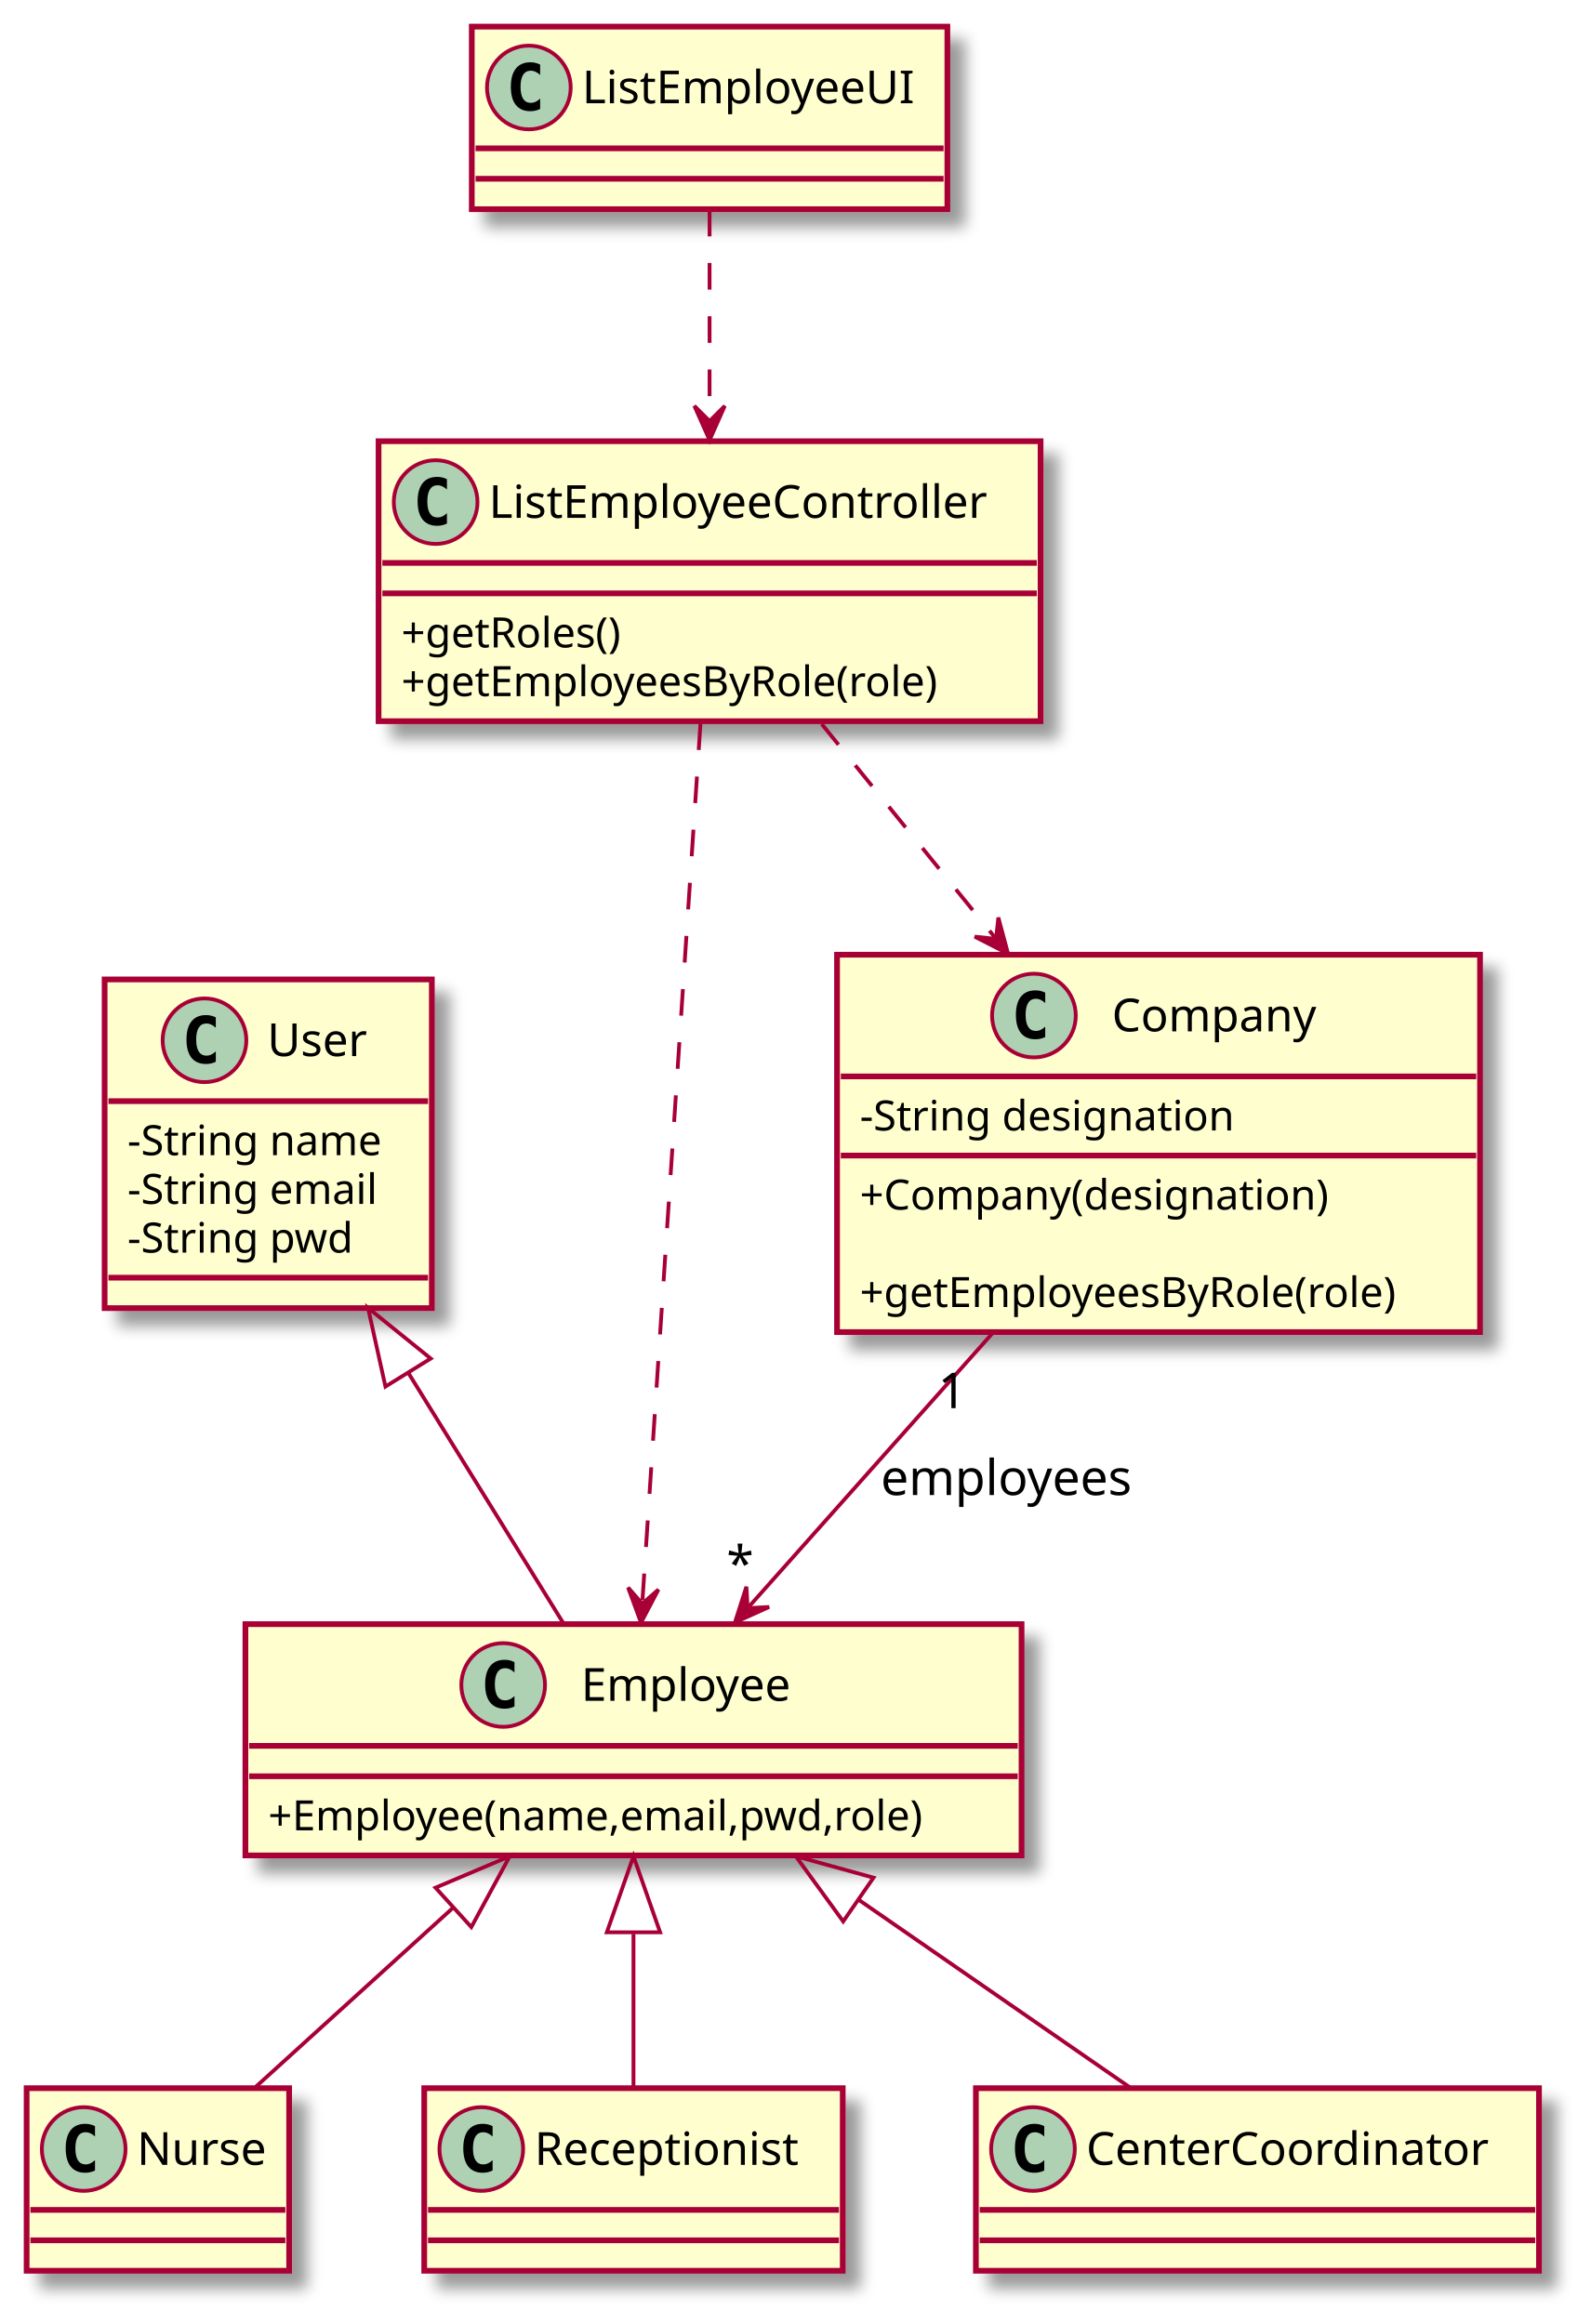
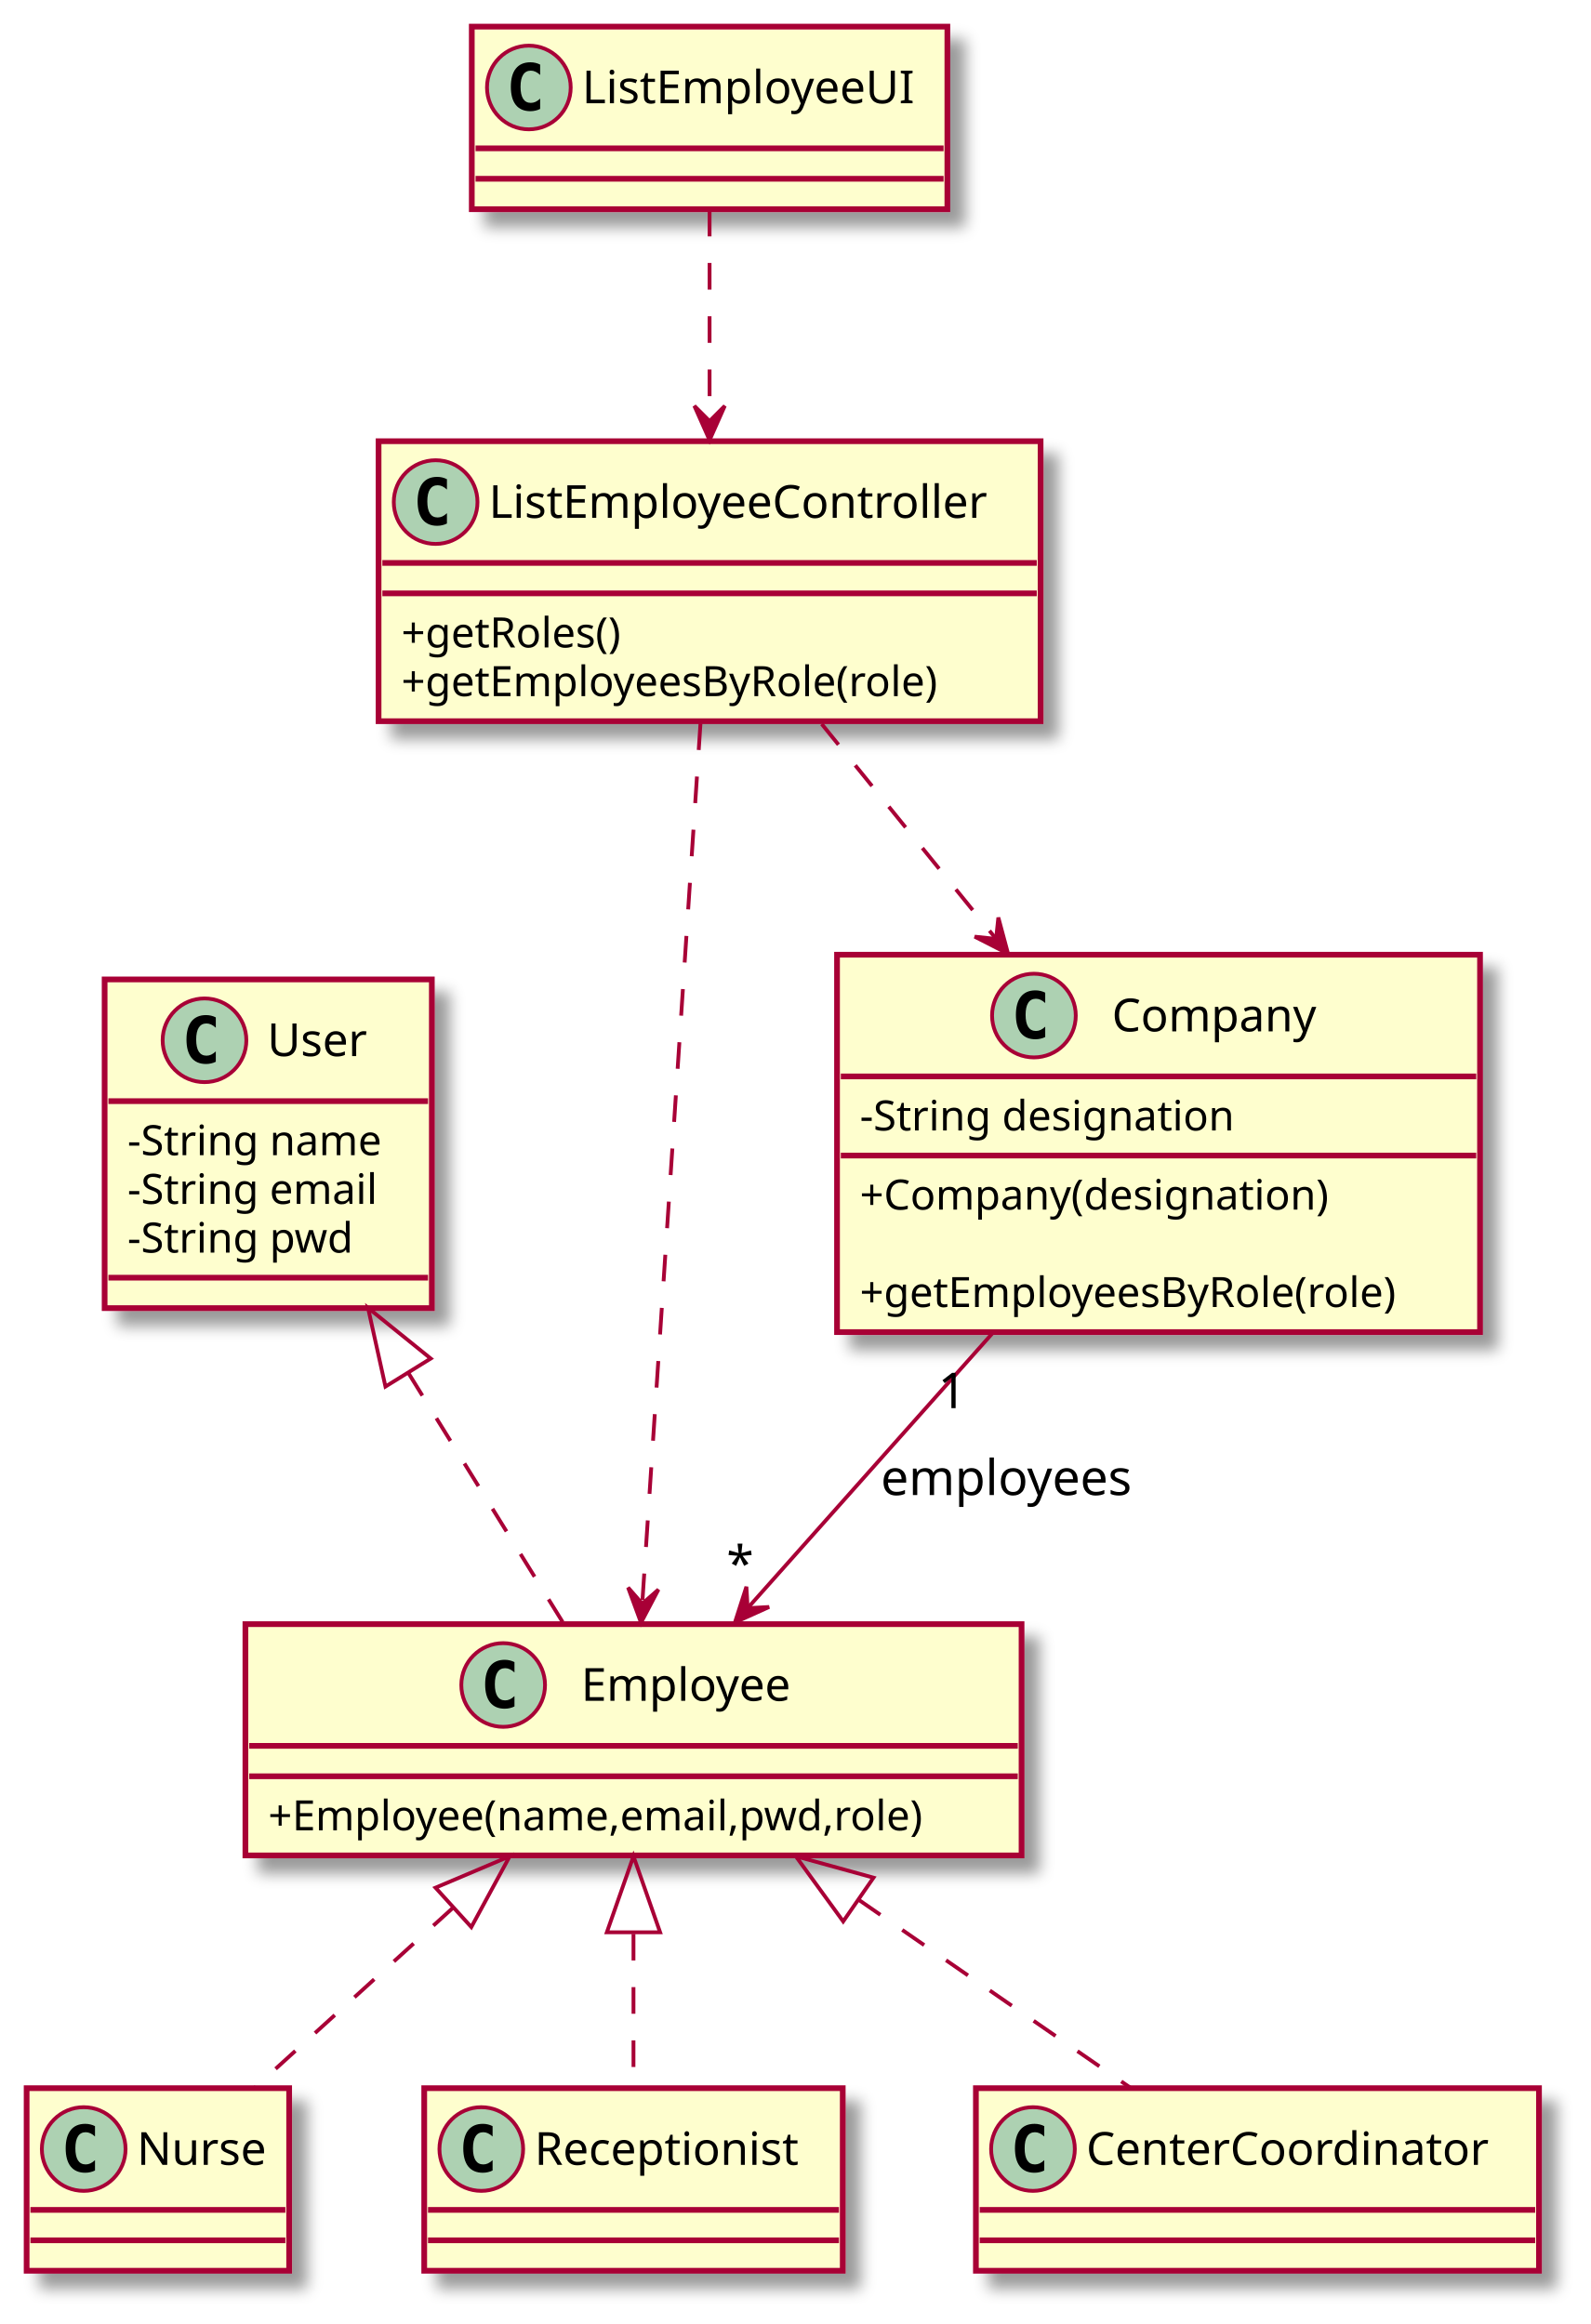
<svg xmlns="http://www.w3.org/2000/svg" contentScriptType="application/ecmascript" contentStyleType="text/css" height="611px" preserveAspectRatio="none" style="width:418px;height:611px;background:#FFFFFF;" version="1.1" viewBox="0 0 418 611" width="418px" zoomAndPan="magnify">
  <defs>
-     <filter height="300%" id="f1uf223a1n3w24" width="300%" x="-1" y="-1">
+     <filter height="300%" id="f14y2ypg3c1wok" width="300%" x="-1" y="-1">
      <feGaussianBlur result="blurOut" stdDeviation="2.0" />
      <feColorMatrix in="blurOut" result="blurOut2" type="matrix" values="0 0 0 0 0 0 0 0 0 0 0 0 0 0 0 0 0 0 .4 0" />
      <feOffset dx="4.0" dy="4.0" in="blurOut2" result="blurOut3" />
      <feBlend in="SourceGraphic" in2="blurOut3" mode="normal" />
    </filter>
  </defs>
  <g>
-     <rect codeLine="3" fill="#FEFECE" filter="url(#f1uf223a1n3w24)" height="86.414" id="User" style="stroke:#A80036;stroke-width:1.5;" width="86" x="27.5" y="257.5" />
+     <rect codeLine="3" fill="#FEFECE" filter="url(#f14y2ypg3c1wok)" height="86.414" id="User" style="stroke:#A80036;stroke-width:1.5;" width="86" x="27.5" y="257.5" />
    <ellipse cx="53.75" cy="273.5" fill="#ADD1B2" rx="11" ry="11" style="stroke:#A80036;stroke-width:1.0;" />
    <path d="M56.719,279.141 Q56.141,279.438 55.5,279.578 Q54.859,279.734 54.156,279.734 Q51.656,279.734 50.328,278.094 Q49.016,276.438 49.016,273.312 Q49.016,270.188 50.328,268.531 Q51.656,266.875 54.156,266.875 Q54.859,266.875 55.5,267.031 Q56.156,267.188 56.719,267.484 L56.719,270.203 Q56.094,269.625 55.5,269.359 Q54.906,269.078 54.281,269.078 Q52.938,269.078 52.25,270.156 Q51.562,271.219 51.562,273.312 Q51.562,275.406 52.25,276.484 Q52.938,277.547 54.281,277.547 Q54.906,277.547 55.5,277.281 Q56.094,277 56.719,276.422 L56.719,279.141 Z " fill="#000000" />
    <text fill="#000000" font-family="sans-serif" font-size="12" lengthAdjust="spacing" textLength="29" x="70.25" y="277.654">User</text>
    <line style="stroke:#A80036;stroke-width:1.5;" x1="28.5" x2="112.5" y1="289.5" y2="289.5" />
    <text fill="#000000" font-family="sans-serif" font-size="11" lengthAdjust="spacing" textLength="74" x="33.5" y="303.71">-String name</text>
    <text fill="#000000" font-family="sans-serif" font-size="11" lengthAdjust="spacing" textLength="73" x="33.5" y="316.515">-String email</text>
    <text fill="#000000" font-family="sans-serif" font-size="11" lengthAdjust="spacing" textLength="65" x="33.5" y="329.32">-String pwd</text>
    <line style="stroke:#A80036;stroke-width:1.5;" x1="28.5" x2="112.5" y1="335.914" y2="335.914" />
-     <rect codeLine="9" fill="#FEFECE" filter="url(#f1uf223a1n3w24)" height="60.805" id="Employee" style="stroke:#A80036;stroke-width:1.5;" width="204" x="64.5" y="427" />
+     <rect codeLine="9" fill="#FEFECE" filter="url(#f14y2ypg3c1wok)" height="60.805" id="Employee" style="stroke:#A80036;stroke-width:1.5;" width="204" x="64.5" y="427" />
    <ellipse cx="132.25" cy="443" fill="#ADD1B2" rx="11" ry="11" style="stroke:#A80036;stroke-width:1.0;" />
    <path d="M135.219,448.641 Q134.641,448.938 134,449.078 Q133.359,449.234 132.656,449.234 Q130.156,449.234 128.828,447.594 Q127.516,445.938 127.516,442.812 Q127.516,439.688 128.828,438.031 Q130.156,436.375 132.656,436.375 Q133.359,436.375 134,436.531 Q134.656,436.688 135.219,436.984 L135.219,439.703 Q134.594,439.125 134,438.859 Q133.406,438.578 132.781,438.578 Q131.438,438.578 130.75,439.656 Q130.062,440.719 130.062,442.812 Q130.062,444.906 130.75,445.984 Q131.438,447.047 132.781,447.047 Q133.406,447.047 134,446.781 Q134.594,446.5 135.219,445.922 L135.219,448.641 Z " fill="#000000" />
    <text fill="#000000" font-family="sans-serif" font-size="12" lengthAdjust="spacing" textLength="60" x="152.75" y="447.154">Employee</text>
    <line style="stroke:#A80036;stroke-width:1.5;" x1="65.5" x2="267.5" y1="459" y2="459" />
    <line style="stroke:#A80036;stroke-width:1.5;" x1="65.5" x2="267.5" y1="467" y2="467" />
    <text fill="#000000" font-family="sans-serif" font-size="11" lengthAdjust="spacing" textLength="192" x="70.5" y="481.21">+Employee(name,email,pwd,role)</text>
-     <rect codeLine="13" fill="#FEFECE" filter="url(#f1uf223a1n3w24)" height="99.219" id="Company" style="stroke:#A80036;stroke-width:1.5;" width="169" x="220" y="251" />
+     <rect codeLine="13" fill="#FEFECE" filter="url(#f14y2ypg3c1wok)" height="99.219" id="Company" style="stroke:#A80036;stroke-width:1.5;" width="169" x="220" y="251" />
    <ellipse cx="271.75" cy="267" fill="#ADD1B2" rx="11" ry="11" style="stroke:#A80036;stroke-width:1.0;" />
    <path d="M274.719,272.641 Q274.141,272.938 273.5,273.078 Q272.859,273.234 272.156,273.234 Q269.656,273.234 268.328,271.594 Q267.016,269.938 267.016,266.812 Q267.016,263.688 268.328,262.031 Q269.656,260.375 272.156,260.375 Q272.859,260.375 273.5,260.531 Q274.156,260.688 274.719,260.984 L274.719,263.703 Q274.094,263.125 273.5,262.859 Q272.906,262.578 272.281,262.578 Q270.938,262.578 270.25,263.656 Q269.562,264.719 269.562,266.812 Q269.562,268.906 270.25,269.984 Q270.938,271.047 272.281,271.047 Q272.906,271.047 273.5,270.781 Q274.094,270.5 274.719,269.922 L274.719,272.641 Z " fill="#000000" />
    <text fill="#000000" font-family="sans-serif" font-size="12" lengthAdjust="spacing" textLength="57" x="292.25" y="271.154">Company</text>
    <line style="stroke:#A80036;stroke-width:1.5;" x1="221" x2="388" y1="283" y2="283" />
    <text fill="#000000" font-family="sans-serif" font-size="11" lengthAdjust="spacing" textLength="108" x="226" y="297.21">-String designation</text>
    <line style="stroke:#A80036;stroke-width:1.5;" x1="221" x2="388" y1="303.805" y2="303.805" />
    <text fill="#000000" font-family="sans-serif" font-size="11" lengthAdjust="spacing" textLength="136" x="226" y="318.015">+Company(designation)</text>
    <text fill="#000000" font-family="sans-serif" font-size="11" lengthAdjust="spacing" textLength="0" x="230" y="330.82" />
    <text fill="#000000" font-family="sans-serif" font-size="11" lengthAdjust="spacing" textLength="157" x="226" y="343.625">+getEmployeesByRole(role)</text>
-     <rect codeLine="20" fill="#FEFECE" filter="url(#f1uf223a1n3w24)" height="73.609" id="ListEmployeeController" style="stroke:#A80036;stroke-width:1.5;" width="174" x="99.5" y="116" />
+     <rect codeLine="20" fill="#FEFECE" filter="url(#f14y2ypg3c1wok)" height="73.609" id="ListEmployeeController" style="stroke:#A80036;stroke-width:1.5;" width="174" x="99.5" y="116" />
    <ellipse cx="114.5" cy="132" fill="#ADD1B2" rx="11" ry="11" style="stroke:#A80036;stroke-width:1.0;" />
    <path d="M117.469,137.641 Q116.891,137.938 116.25,138.078 Q115.609,138.234 114.906,138.234 Q112.406,138.234 111.078,136.594 Q109.766,134.938 109.766,131.812 Q109.766,128.688 111.078,127.031 Q112.406,125.375 114.906,125.375 Q115.609,125.375 116.25,125.531 Q116.906,125.688 117.469,125.984 L117.469,128.703 Q116.844,128.125 116.25,127.859 Q115.656,127.578 115.031,127.578 Q113.688,127.578 113,128.656 Q112.312,129.719 112.312,131.812 Q112.312,133.906 113,134.984 Q113.688,136.047 115.031,136.047 Q115.656,136.047 116.25,135.781 Q116.844,135.5 117.469,134.922 L117.469,137.641 Z " fill="#000000" />
    <text fill="#000000" font-family="sans-serif" font-size="12" lengthAdjust="spacing" textLength="142" x="128.5" y="136.154">ListEmployeeController</text>
    <line style="stroke:#A80036;stroke-width:1.5;" x1="100.5" x2="272.5" y1="148" y2="148" />
    <line style="stroke:#A80036;stroke-width:1.5;" x1="100.5" x2="272.5" y1="156" y2="156" />
    <text fill="#000000" font-family="sans-serif" font-size="11" lengthAdjust="spacing" textLength="66" x="105.5" y="170.21">+getRoles()</text>
    <text fill="#000000" font-family="sans-serif" font-size="11" lengthAdjust="spacing" textLength="157" x="105.5" y="183.015">+getEmployeesByRole(role)</text>
-     <rect codeLine="25" fill="#FEFECE" filter="url(#f1uf223a1n3w24)" height="48" id="ListEmployeeUI" style="stroke:#A80036;stroke-width:1.5;" width="125" x="124" y="7" />
+     <rect codeLine="25" fill="#FEFECE" filter="url(#f14y2ypg3c1wok)" height="48" id="ListEmployeeUI" style="stroke:#A80036;stroke-width:1.5;" width="125" x="124" y="7" />
    <ellipse cx="139" cy="23" fill="#ADD1B2" rx="11" ry="11" style="stroke:#A80036;stroke-width:1.0;" />
    <path d="M141.969,28.641 Q141.391,28.938 140.75,29.078 Q140.109,29.234 139.406,29.234 Q136.906,29.234 135.578,27.594 Q134.266,25.938 134.266,22.812 Q134.266,19.688 135.578,18.031 Q136.906,16.375 139.406,16.375 Q140.109,16.375 140.75,16.531 Q141.406,16.688 141.969,16.984 L141.969,19.703 Q141.344,19.125 140.75,18.859 Q140.156,18.578 139.531,18.578 Q138.188,18.578 137.5,19.656 Q136.812,20.719 136.812,22.812 Q136.812,24.906 137.5,25.984 Q138.188,27.047 139.531,27.047 Q140.156,27.047 140.75,26.781 Q141.344,26.5 141.969,25.922 L141.969,28.641 Z " fill="#000000" />
    <text fill="#000000" font-family="sans-serif" font-size="12" lengthAdjust="spacing" textLength="93" x="153" y="27.154">ListEmployeeUI</text>
    <line style="stroke:#A80036;stroke-width:1.5;" x1="125" x2="248" y1="39" y2="39" />
    <line style="stroke:#A80036;stroke-width:1.5;" x1="125" x2="248" y1="47" y2="47" />
-     <rect codeLine="27" fill="#FEFECE" filter="url(#f1uf223a1n3w24)" height="48" id="Nurse" style="stroke:#A80036;stroke-width:1.5;" width="69" x="7" y="549" />
+     <rect codeLine="27" fill="#FEFECE" filter="url(#f14y2ypg3c1wok)" height="48" id="Nurse" style="stroke:#A80036;stroke-width:1.5;" width="69" x="7" y="549" />
    <ellipse cx="22" cy="565" fill="#ADD1B2" rx="11" ry="11" style="stroke:#A80036;stroke-width:1.0;" />
    <path d="M24.969,570.641 Q24.391,570.938 23.75,571.078 Q23.109,571.234 22.406,571.234 Q19.906,571.234 18.578,569.594 Q17.266,567.938 17.266,564.812 Q17.266,561.688 18.578,560.031 Q19.906,558.375 22.406,558.375 Q23.109,558.375 23.75,558.531 Q24.406,558.688 24.969,558.984 L24.969,561.703 Q24.344,561.125 23.75,560.859 Q23.156,560.578 22.531,560.578 Q21.188,560.578 20.5,561.656 Q19.812,562.719 19.812,564.812 Q19.812,566.906 20.5,567.984 Q21.188,569.047 22.531,569.047 Q23.156,569.047 23.75,568.781 Q24.344,568.5 24.969,567.922 L24.969,570.641 Z " fill="#000000" />
    <text fill="#000000" font-family="sans-serif" font-size="12" lengthAdjust="spacing" textLength="37" x="36" y="569.154">Nurse</text>
    <line style="stroke:#A80036;stroke-width:1.5;" x1="8" x2="75" y1="581" y2="581" />
    <line style="stroke:#A80036;stroke-width:1.5;" x1="8" x2="75" y1="589" y2="589" />
-     <rect codeLine="29" fill="#FEFECE" filter="url(#f1uf223a1n3w24)" height="48" id="Receptionist" style="stroke:#A80036;stroke-width:1.5;" width="110" x="111.5" y="549" />
+     <rect codeLine="29" fill="#FEFECE" filter="url(#f14y2ypg3c1wok)" height="48" id="Receptionist" style="stroke:#A80036;stroke-width:1.5;" width="110" x="111.5" y="549" />
    <ellipse cx="126.5" cy="565" fill="#ADD1B2" rx="11" ry="11" style="stroke:#A80036;stroke-width:1.0;" />
    <path d="M129.469,570.641 Q128.891,570.938 128.25,571.078 Q127.609,571.234 126.906,571.234 Q124.406,571.234 123.078,569.594 Q121.766,567.938 121.766,564.812 Q121.766,561.688 123.078,560.031 Q124.406,558.375 126.906,558.375 Q127.609,558.375 128.25,558.531 Q128.906,558.688 129.469,558.984 L129.469,561.703 Q128.844,561.125 128.25,560.859 Q127.656,560.578 127.031,560.578 Q125.688,560.578 125,561.656 Q124.312,562.719 124.312,564.812 Q124.312,566.906 125,567.984 Q125.688,569.047 127.031,569.047 Q127.656,569.047 128.25,568.781 Q128.844,568.5 129.469,567.922 L129.469,570.641 Z " fill="#000000" />
    <text fill="#000000" font-family="sans-serif" font-size="12" lengthAdjust="spacing" textLength="78" x="140.5" y="569.154">Receptionist</text>
    <line style="stroke:#A80036;stroke-width:1.5;" x1="112.5" x2="220.5" y1="581" y2="581" />
    <line style="stroke:#A80036;stroke-width:1.5;" x1="112.5" x2="220.5" y1="589" y2="589" />
-     <rect codeLine="31" fill="#FEFECE" filter="url(#f1uf223a1n3w24)" height="48" id="CenterCoordinator" style="stroke:#A80036;stroke-width:1.5;" width="148" x="256.5" y="549" />
+     <rect codeLine="31" fill="#FEFECE" filter="url(#f14y2ypg3c1wok)" height="48" id="CenterCoordinator" style="stroke:#A80036;stroke-width:1.5;" width="148" x="256.5" y="549" />
    <ellipse cx="271.5" cy="565" fill="#ADD1B2" rx="11" ry="11" style="stroke:#A80036;stroke-width:1.0;" />
    <path d="M274.469,570.641 Q273.891,570.938 273.25,571.078 Q272.609,571.234 271.906,571.234 Q269.406,571.234 268.078,569.594 Q266.766,567.938 266.766,564.812 Q266.766,561.688 268.078,560.031 Q269.406,558.375 271.906,558.375 Q272.609,558.375 273.25,558.531 Q273.906,558.688 274.469,558.984 L274.469,561.703 Q273.844,561.125 273.25,560.859 Q272.656,560.578 272.031,560.578 Q270.688,560.578 270,561.656 Q269.312,562.719 269.312,564.812 Q269.312,566.906 270,567.984 Q270.688,569.047 272.031,569.047 Q272.656,569.047 273.25,568.781 Q273.844,568.5 274.469,567.922 L274.469,570.641 Z " fill="#000000" />
    <text fill="#000000" font-family="sans-serif" font-size="12" lengthAdjust="spacing" textLength="116" x="285.5" y="569.154">CenterCoordinator</text>
    <line style="stroke:#A80036;stroke-width:1.5;" x1="257.5" x2="403.5" y1="581" y2="581" />
    <line style="stroke:#A80036;stroke-width:1.5;" x1="257.5" x2="403.5" y1="589" y2="589" />
    <path codeLine="33" d="M186.5,55.14 C186.5,70.83 186.5,92 186.5,110.55 " fill="none" id="ListEmployeeUI-to-ListEmployeeController" style="stroke:#A80036;stroke-width:1.0;stroke-dasharray:7.0,7.0;" />
    <polygon fill="#A80036" points="186.5,115.71,190.5,106.71,186.5,110.71,182.5,106.71,186.5,115.71" style="stroke:#A80036;stroke-width:1.0;" />
    <path codeLine="34" d="M184.11,190.19 C180.23,248.8 172.63,363.73 168.81,421.54 " fill="none" id="ListEmployeeController-to-Employee" style="stroke:#A80036;stroke-width:1.0;stroke-dasharray:7.0,7.0;" />
    <polygon fill="#A80036" points="168.48,426.62,173.063,417.902,168.809,421.631,165.081,417.376,168.48,426.62" style="stroke:#A80036;stroke-width:1.0;" />
    <path codeLine="35" d="M215.97,190.34 C229.74,207.32 246.41,227.87 261.55,246.53 " fill="none" id="ListEmployeeController-to-Company" style="stroke:#A80036;stroke-width:1.0;stroke-dasharray:7.0,7.0;" />
    <polygon fill="#A80036" points="264.95,250.74,262.4,241.227,261.806,246.852,256.18,246.258,264.95,250.74" style="stroke:#A80036;stroke-width:1.0;" />
    <path codeLine="36" d="M261.21,350.12 C240.23,373.69 215.54,401.42 196.63,422.65 " fill="none" id="Company-to-Employee" style="stroke:#A80036;stroke-width:1.0;" />
    <polygon fill="#A80036" points="193.17,426.54,202.148,422.49,196.5,422.81,196.18,417.162,193.17,426.54" style="stroke:#A80036;stroke-width:1.0;" />
    <text fill="#000000" font-family="sans-serif" font-size="13" lengthAdjust="spacing" textLength="70" x="231.5" y="393.067">employees</text>
    <text fill="#000000" font-family="sans-serif" font-size="13" lengthAdjust="spacing" textLength="8" x="246.56" y="370.213">1</text>
    <text fill="#000000" font-family="sans-serif" font-size="13" lengthAdjust="spacing" textLength="7" x="190.949" y="415.708">*</text>
-     <path codeLine="38" d="M107.33,360.96 C121.32,383.55 136.65,408.31 148.2,426.96 " fill="none" id="User-backto-Employee" style="stroke:#A80036;stroke-width:1.0;" />
+     <path codeLine="38" d="M107.33,360.96 C121.32,383.55 136.65,408.31 148.2,426.96 " fill="none" id="User-backto-Employee" style="stroke:#A80036;stroke-width:1.0;stroke-dasharray:7.0,7.0;" />
    <polygon fill="none" points="101.31,364.54,96.73,343.85,113.21,357.17,101.31,364.54" style="stroke:#A80036;stroke-width:1.0;" />
-     <path codeLine="40" d="M119.08,501.56 C101.45,517.57 82.11,535.13 67.15,548.71 " fill="none" id="Employee-backto-Nurse" style="stroke:#A80036;stroke-width:1.0;" />
+     <path codeLine="40" d="M119.08,501.56 C101.45,517.57 82.11,535.13 67.15,548.71 " fill="none" id="Employee-backto-Nurse" style="stroke:#A80036;stroke-width:1.0;stroke-dasharray:7.0,7.0;" />
    <polygon fill="none" points="114.47,496.29,133.98,488.02,123.88,506.65,114.47,496.29" style="stroke:#A80036;stroke-width:1.0;" />
-     <path codeLine="41" d="M166.5,508.43 C166.5,522.45 166.5,537.05 166.5,548.71 " fill="none" id="Employee-backto-Receptionist" style="stroke:#A80036;stroke-width:1.0;" />
+     <path codeLine="41" d="M166.5,508.43 C166.5,522.45 166.5,537.05 166.5,548.71 " fill="none" id="Employee-backto-Receptionist" style="stroke:#A80036;stroke-width:1.0;stroke-dasharray:7.0,7.0;" />
    <polygon fill="none" points="159.5,508.02,166.5,488.02,173.5,508.02,159.5,508.02" style="stroke:#A80036;stroke-width:1.0;" />
-     <path codeLine="42" d="M225.63,499.43 C249.68,516.07 276.57,534.68 297.11,548.89 " fill="none" id="Employee-backto-CenterCoordinator" style="stroke:#A80036;stroke-width:1.0;" />
+     <path codeLine="42" d="M225.63,499.43 C249.68,516.07 276.57,534.68 297.11,548.89 " fill="none" id="Employee-backto-CenterCoordinator" style="stroke:#A80036;stroke-width:1.0;stroke-dasharray:7.0,7.0;" />
    <polygon fill="none" points="221.62,505.16,209.16,488.02,229.59,493.65,221.62,505.16" style="stroke:#A80036;stroke-width:1.0;" />
  </g>
</svg>
